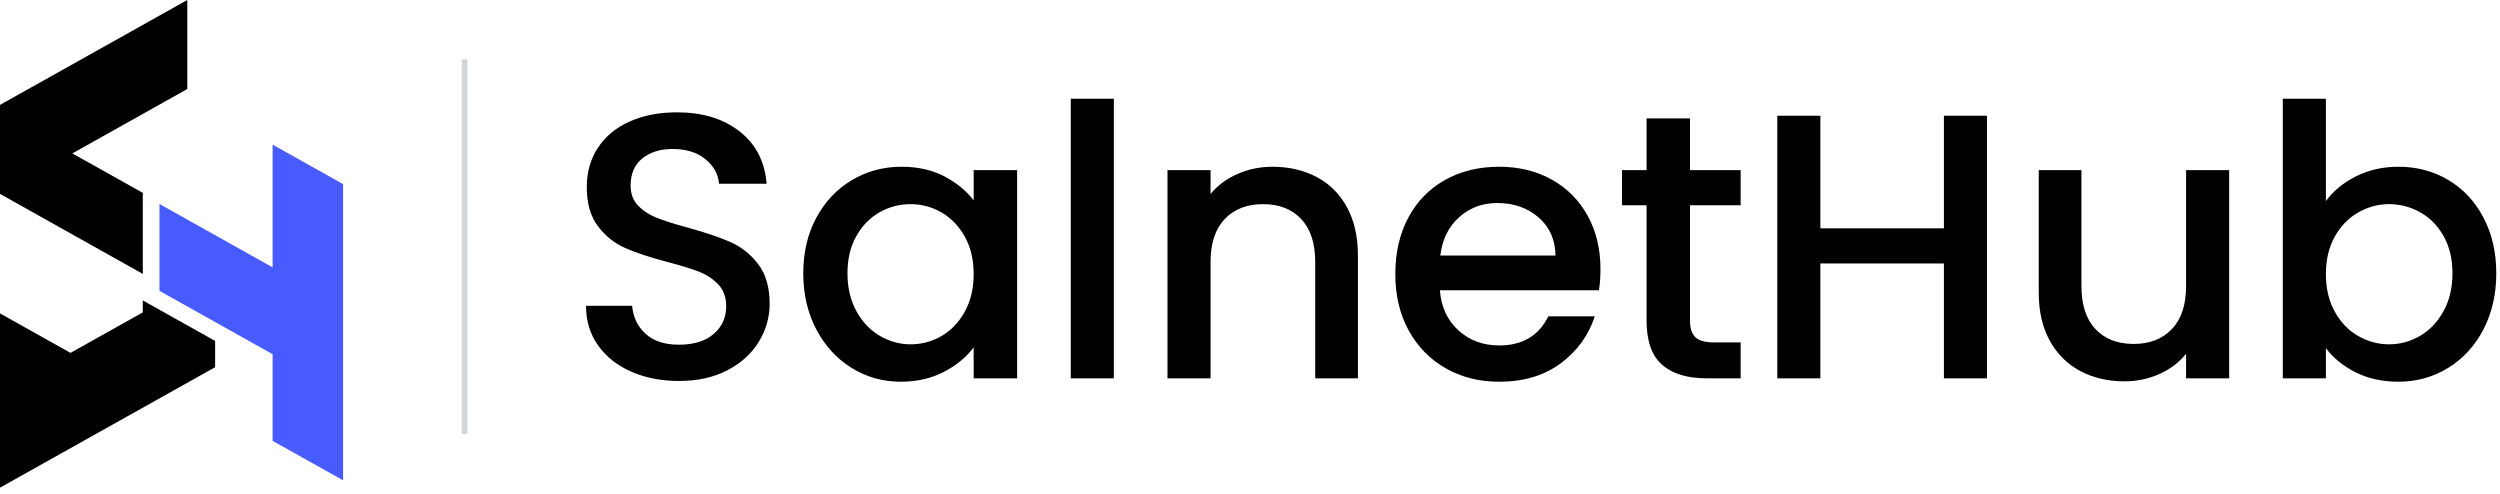
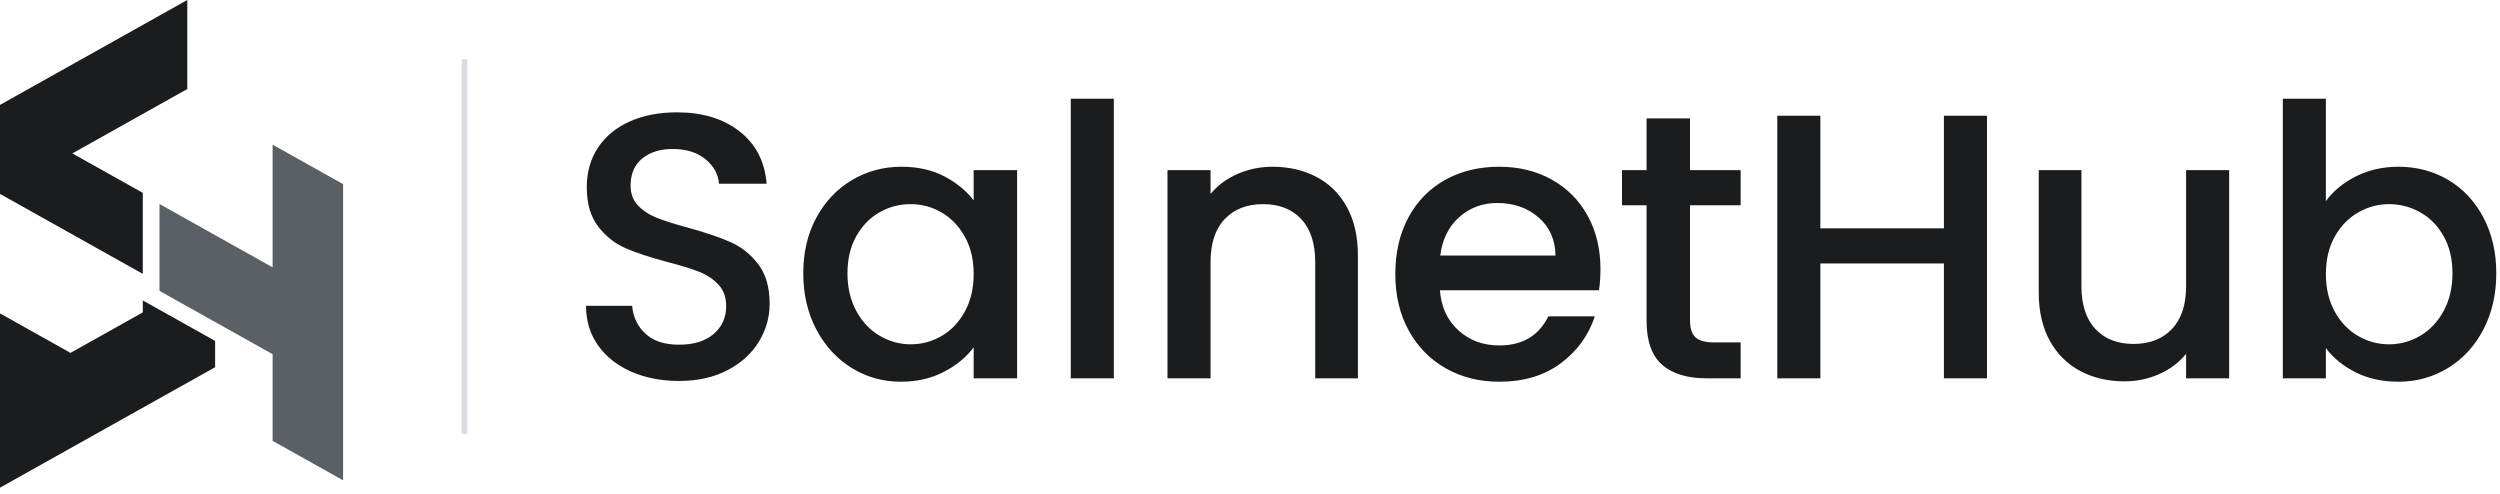
<svg xmlns="http://www.w3.org/2000/svg" viewBox="0 0 1348.06 266" width="1348.06" height="266">
-   <path fill="#000000" d="M101,0 L0,56.56 L0,104.56 L77,147.68 L77,104 L39,82.72 L101,48 Z M0,169 L38,190.28 L77,168.44 L77,162 L116,183.84 L116,198 L0,262.96 Z" />
-   <path fill="#475BFF" d="M147,78 L185,99.28 L185,259 L147,237.72 L147,191 L86,156.84 L86,110 L147,144.16 Z" />
-   <rect x="249" y="32" width="3" height="202" fill="#D4D5D9" />
-   <path fill="#000000" transform="translate(304.18 62)" d="M11.816 102.884H36.671Q37.486 112.052 43.904 117.96Q50.321 123.868 61.934 123.868Q73.954 123.868 80.677 118.062Q87.4 112.255 87.4 103.088Q87.4 95.957 83.224 91.475Q79.047 86.993 72.834 84.548Q66.62 82.103 55.618 79.251Q41.765 75.584 33.106 71.815Q24.448 68.046 18.336 60.1Q12.224 52.155 12.224 38.912Q12.224 26.689 18.336 17.521Q24.448 8.353 35.449 3.463Q46.451 -1.426 60.915 -1.426Q81.492 -1.426 94.633 8.862Q107.773 19.151 109.199 37.079H83.529Q82.918 29.337 76.195 23.836Q69.472 18.336 58.471 18.336Q48.488 18.336 42.172 23.429Q35.857 28.522 35.857 38.098Q35.857 44.617 39.829 48.793Q43.802 52.97 49.914 55.415Q56.026 57.859 66.62 60.712Q80.677 64.582 89.539 68.453Q98.402 72.324 104.615 80.372Q110.829 88.419 110.829 101.865Q110.829 112.663 105.023 122.238Q99.217 131.813 88.113 137.62Q77.01 143.426 61.934 143.426Q47.673 143.426 36.264 138.435Q24.855 133.443 18.336 124.275Q11.816 115.108 11.816 102.884ZM181.931 27.911Q195.174 27.911 205.055 33.106Q214.935 38.301 220.844 46.043V29.745H244.273V142.0H220.844V125.294Q214.935 133.24 204.749 138.537Q194.562 143.834 181.524 143.834Q167.059 143.834 155.039 136.397Q143.019 128.961 135.99 115.617Q128.961 102.273 128.961 85.363Q128.961 68.453 135.99 55.415Q143.019 42.376 155.141 35.143Q167.263 27.911 181.931 27.911ZM186.821 48.08Q177.857 48.08 170.115 52.461Q162.373 56.841 157.585 65.296Q152.798 73.75 152.798 85.363Q152.798 96.976 157.585 105.736Q162.373 114.496 170.217 119.08Q178.06 123.664 186.821 123.664Q195.785 123.664 203.527 119.182Q211.268 114.7 216.056 106.042Q220.844 97.383 220.844 85.77Q220.844 74.158 216.056 65.601Q211.268 57.044 203.527 52.562Q195.785 48.08 186.821 48.08ZM296.428 -8.76V142.0H273.202V-8.76ZM428.037 75.788V142.0H405.016V79.251Q405.016 64.175 397.478 56.128Q389.94 48.08 376.901 48.08Q363.862 48.08 356.222 56.128Q348.582 64.175 348.582 79.251V142.0H325.357V29.745H348.582V42.58Q354.287 35.653 363.149 31.782Q372.011 27.911 381.994 27.911Q395.237 27.911 405.729 33.412Q416.221 38.912 422.129 49.71Q428.037 60.508 428.037 75.788ZM558.017 94.531H472.247Q473.265 107.977 482.23 116.126Q491.194 124.275 504.232 124.275Q522.976 124.275 530.717 108.588H555.776Q550.683 124.072 537.339 133.953Q523.994 143.834 504.232 143.834Q488.138 143.834 475.405 136.601Q462.671 129.369 455.439 116.228Q448.207 103.088 448.207 85.77Q448.207 68.453 455.235 55.313Q462.264 42.172 474.997 35.042Q487.73 27.911 504.232 27.911Q520.123 27.911 532.551 34.838Q544.978 41.765 551.905 54.294Q558.832 66.824 558.832 83.122Q558.832 89.438 558.017 94.531ZM534.588 75.788Q534.385 62.953 525.42 55.211Q516.456 47.469 503.214 47.469Q491.194 47.469 482.637 55.109Q474.08 62.749 472.451 75.788ZM607.116 48.692V110.829Q607.116 117.145 610.07 119.895Q613.024 122.646 620.155 122.646H634.416V142.0H616.08Q600.393 142.0 592.04 134.666Q583.687 127.331 583.687 110.829V48.692H570.445V29.745H583.687V1.834H607.116V29.745H634.416V48.692ZM767.248 0.407V142.0H744.023V80.066H677.403V142.0H654.178V0.407H677.403V61.119H744.023V0.407ZM897.839 29.745V142.0H874.614V128.758Q869.113 135.684 860.251 139.657Q851.389 143.63 841.406 143.63Q828.164 143.63 817.671 138.129Q807.179 132.628 801.169 121.831Q795.159 111.033 795.159 95.753V29.745H818.181V92.29Q818.181 107.366 825.719 115.413Q833.257 123.461 846.296 123.461Q859.334 123.461 866.974 115.413Q874.614 107.366 874.614 92.29V29.745ZM989.11 27.911Q1003.983 27.911 1016.003 35.042Q1028.023 42.172 1034.95 55.313Q1041.877 68.453 1041.877 85.363Q1041.877 102.273 1034.95 115.617Q1028.023 128.961 1015.901 136.397Q1003.779 143.834 989.11 143.834Q976.072 143.834 965.987 138.74Q955.902 133.647 949.994 125.702V142.0H926.769V-8.76H949.994V46.451Q955.902 38.301 966.191 33.106Q976.479 27.911 989.11 27.911ZM984.017 48.08Q975.257 48.08 967.413 52.562Q959.57 57.044 954.782 65.601Q949.994 74.158 949.994 85.77Q949.994 97.383 954.782 106.042Q959.57 114.7 967.413 119.182Q975.257 123.664 984.017 123.664Q992.981 123.664 1000.825 119.08Q1008.669 114.496 1013.456 105.736Q1018.244 96.976 1018.244 85.363Q1018.244 73.75 1013.456 65.296Q1008.669 56.841 1000.825 52.461Q992.981 48.08 984.017 48.08Z" />
+   <path fill="#1A1C1E" d="M101,0 L0,56.56 L0,104.56 L77,147.68 L77,104 L39,82.72 L101,48 Z M0,169 L38,190.28 L77,168.44 L77,162 L116,183.84 L116,198 L0,262.96 Z" />
+   <path fill="#5A6066" d="M147,78 L185,99.28 L185,259 L147,237.72 L147,191 L86,156.84 L86,110 L147,144.16 Z" />
+   <rect x="249" y="32" width="3" height="202" fill="#D9DDE1" />
+   <path fill="#1A1C1E" transform="translate(304.18 62)" d="M11.816 102.884H36.671Q37.486 112.052 43.904 117.96Q50.321 123.868 61.934 123.868Q73.954 123.868 80.677 118.062Q87.4 112.255 87.4 103.088Q87.4 95.957 83.224 91.475Q79.047 86.993 72.834 84.548Q66.62 82.103 55.618 79.251Q41.765 75.584 33.106 71.815Q24.448 68.046 18.336 60.1Q12.224 52.155 12.224 38.912Q12.224 26.689 18.336 17.521Q24.448 8.353 35.449 3.463Q46.451 -1.426 60.915 -1.426Q81.492 -1.426 94.633 8.862Q107.773 19.151 109.199 37.079H83.529Q82.918 29.337 76.195 23.836Q69.472 18.336 58.471 18.336Q48.488 18.336 42.172 23.429Q35.857 28.522 35.857 38.098Q35.857 44.617 39.829 48.793Q43.802 52.97 49.914 55.415Q56.026 57.859 66.62 60.712Q80.677 64.582 89.539 68.453Q98.402 72.324 104.615 80.372Q110.829 88.419 110.829 101.865Q110.829 112.663 105.023 122.238Q99.217 131.813 88.113 137.62Q77.01 143.426 61.934 143.426Q47.673 143.426 36.264 138.435Q24.855 133.443 18.336 124.275Q11.816 115.108 11.816 102.884ZM181.931 27.911Q195.174 27.911 205.055 33.106Q214.935 38.301 220.844 46.043V29.745H244.273V142.0H220.844V125.294Q214.935 133.24 204.749 138.537Q194.562 143.834 181.524 143.834Q167.059 143.834 155.039 136.397Q143.019 128.961 135.99 115.617Q128.961 102.273 128.961 85.363Q128.961 68.453 135.99 55.415Q143.019 42.376 155.141 35.143Q167.263 27.911 181.931 27.911ZM186.821 48.08Q177.857 48.08 170.115 52.461Q162.373 56.841 157.585 65.296Q152.798 73.75 152.798 85.363Q152.798 96.976 157.585 105.736Q162.373 114.496 170.217 119.08Q178.06 123.664 186.821 123.664Q195.785 123.664 203.527 119.182Q211.268 114.7 216.056 106.042Q220.844 97.383 220.844 85.77Q220.844 74.158 216.056 65.601Q211.268 57.044 203.527 52.562Q195.785 48.08 186.821 48.08ZM296.428 -8.76V142.0H273.202V-8.76ZM428.037 75.788V142.0H405.016V79.251Q405.016 64.175 397.478 56.128Q389.94 48.08 376.901 48.08Q363.862 48.08 356.222 56.128Q348.582 64.175 348.582 79.251V142.0H325.357V29.745H348.582V42.58Q354.287 35.653 363.149 31.782Q372.011 27.911 381.994 27.911Q395.237 27.911 405.729 33.412Q416.221 38.912 422.129 49.71Q428.037 60.508 428.037 75.788ZM558.017 94.531H472.247Q473.265 107.977 482.23 116.126Q491.194 124.275 504.232 124.275Q522.976 124.275 530.717 108.588H555.776Q550.683 124.072 537.339 133.953Q523.994 143.834 504.232 143.834Q488.138 143.834 475.405 136.601Q462.671 129.369 455.439 116.228Q448.207 103.088 448.207 85.77Q448.207 68.453 455.235 55.313Q462.264 42.172 474.997 35.042Q487.73 27.911 504.232 27.911Q520.123 27.911 532.551 34.838Q544.978 41.765 551.905 54.294Q558.832 66.824 558.832 83.122Q558.832 89.438 558.017 94.531ZM534.588 75.788Q534.385 62.953 525.42 55.211Q516.456 47.469 503.214 47.469Q491.194 47.469 482.637 55.109Q474.08 62.749 472.451 75.788ZM607.116 48.692V110.829Q607.116 117.145 610.07 119.895Q613.024 122.646 620.155 122.646H634.416V142.0H616.08Q600.393 142.0 592.04 134.666Q583.687 127.331 583.687 110.829V48.692H570.445V29.745H583.687V1.834H607.116V29.745H634.416V48.692ZM767.248 0.407V142.0H744.023V80.066H677.403V142.0H654.178V0.407H677.403V61.119H744.023V0.407ZM897.839 29.745V142.0H874.614V128.758Q869.113 135.684 860.251 139.657Q851.389 143.63 841.406 143.63Q828.164 143.63 817.671 138.129Q807.179 132.628 801.169 121.831Q795.159 111.033 795.159 95.753V29.745H818.181V92.29Q818.181 107.366 825.719 115.413Q833.257 123.461 846.296 123.461Q859.334 123.461 866.974 115.413Q874.614 107.366 874.614 92.29V29.745ZM989.11 27.911Q1003.983 27.911 1016.003 35.042Q1028.023 42.172 1034.95 55.313Q1041.877 68.453 1041.877 85.363Q1041.877 102.273 1034.95 115.617Q1028.023 128.961 1015.901 136.397Q1003.779 143.834 989.11 143.834Q976.072 143.834 965.987 138.74Q955.902 133.647 949.994 125.702V142.0H926.769V-8.76H949.994V46.451Q955.902 38.301 966.191 33.106Q976.479 27.911 989.11 27.911ZM984.017 48.08Q975.257 48.08 967.413 52.562Q959.57 57.044 954.782 65.601Q949.994 74.158 949.994 85.77Q949.994 97.383 954.782 106.042Q959.57 114.7 967.413 119.182Q975.257 123.664 984.017 123.664Q992.981 123.664 1000.825 119.08Q1008.669 114.496 1013.456 105.736Q1018.244 96.976 1018.244 85.363Q1018.244 73.75 1013.456 65.296Q1008.669 56.841 1000.825 52.461Q992.981 48.08 984.017 48.08Z" />
</svg>
